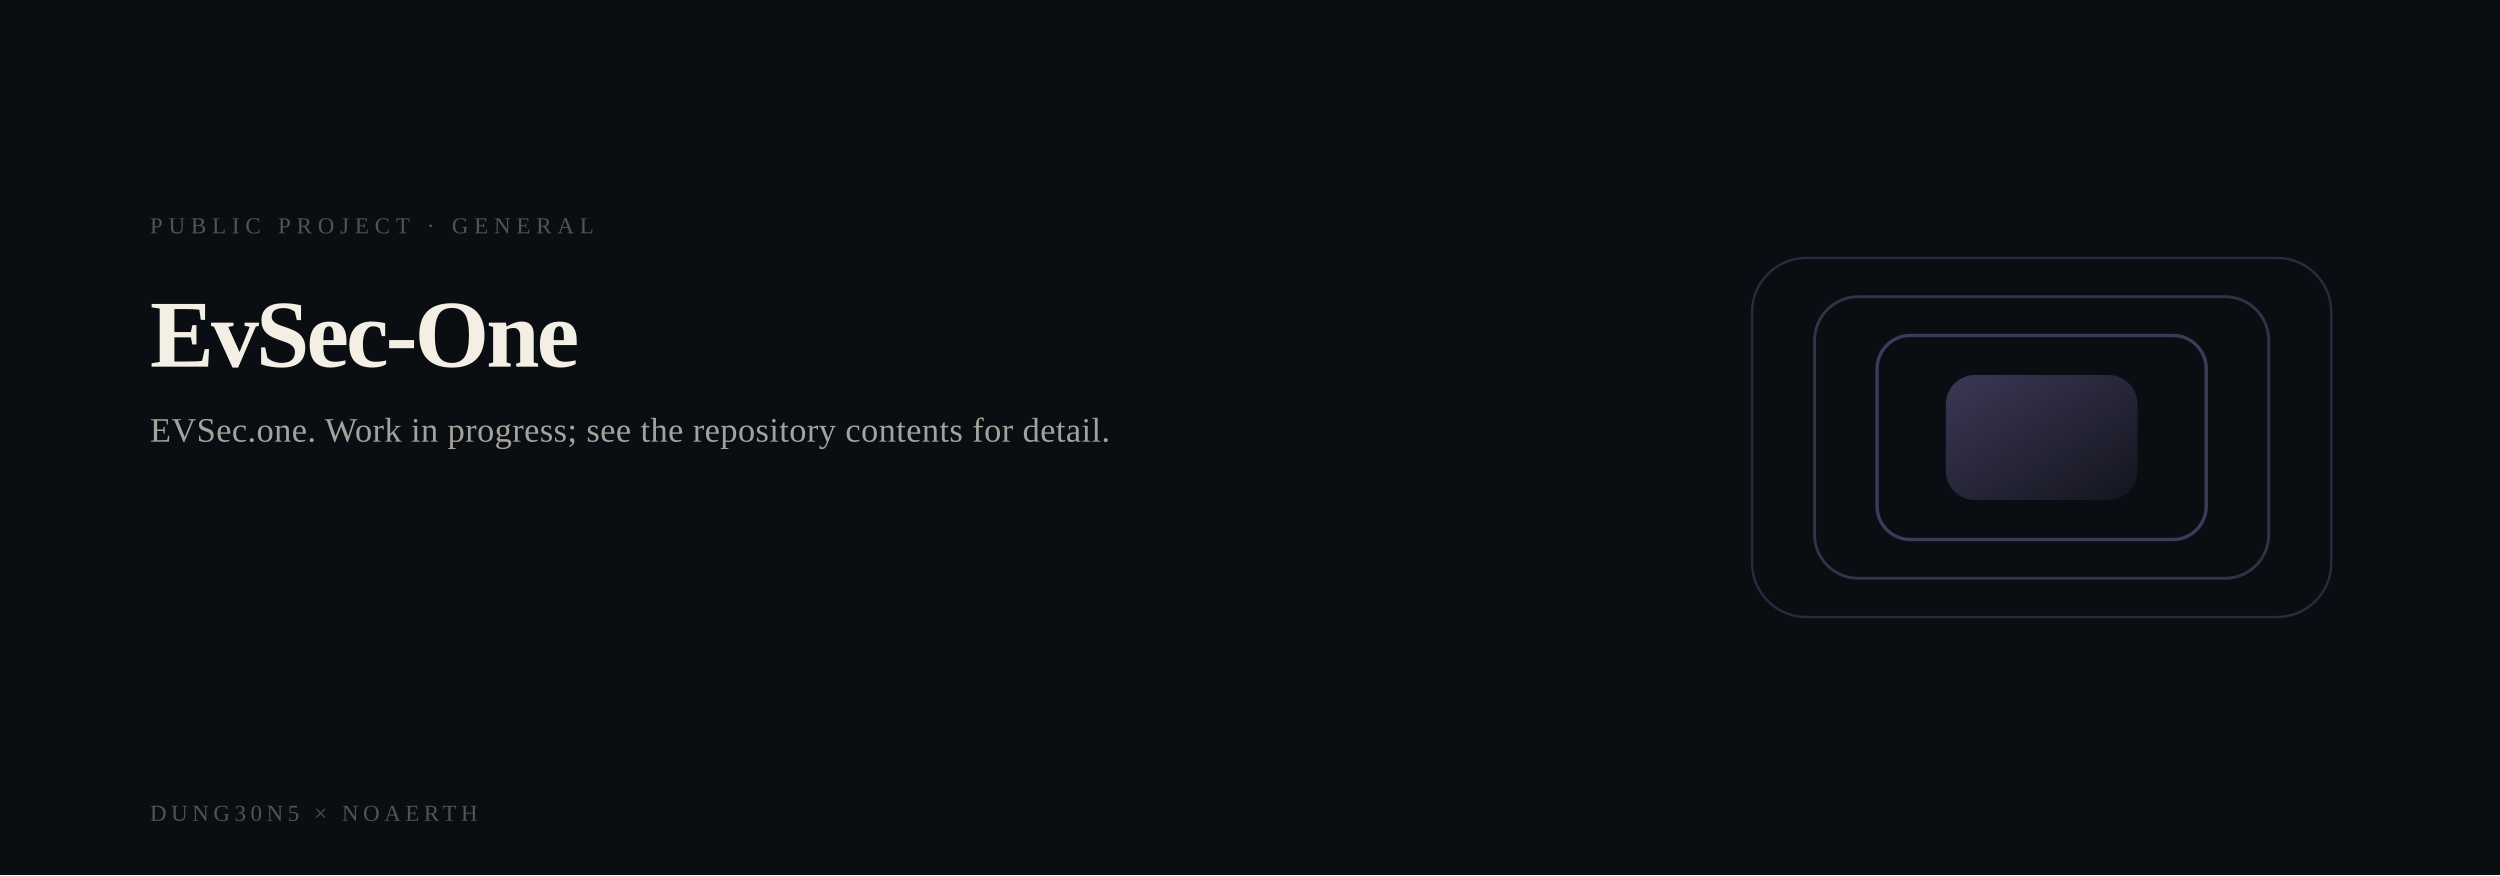
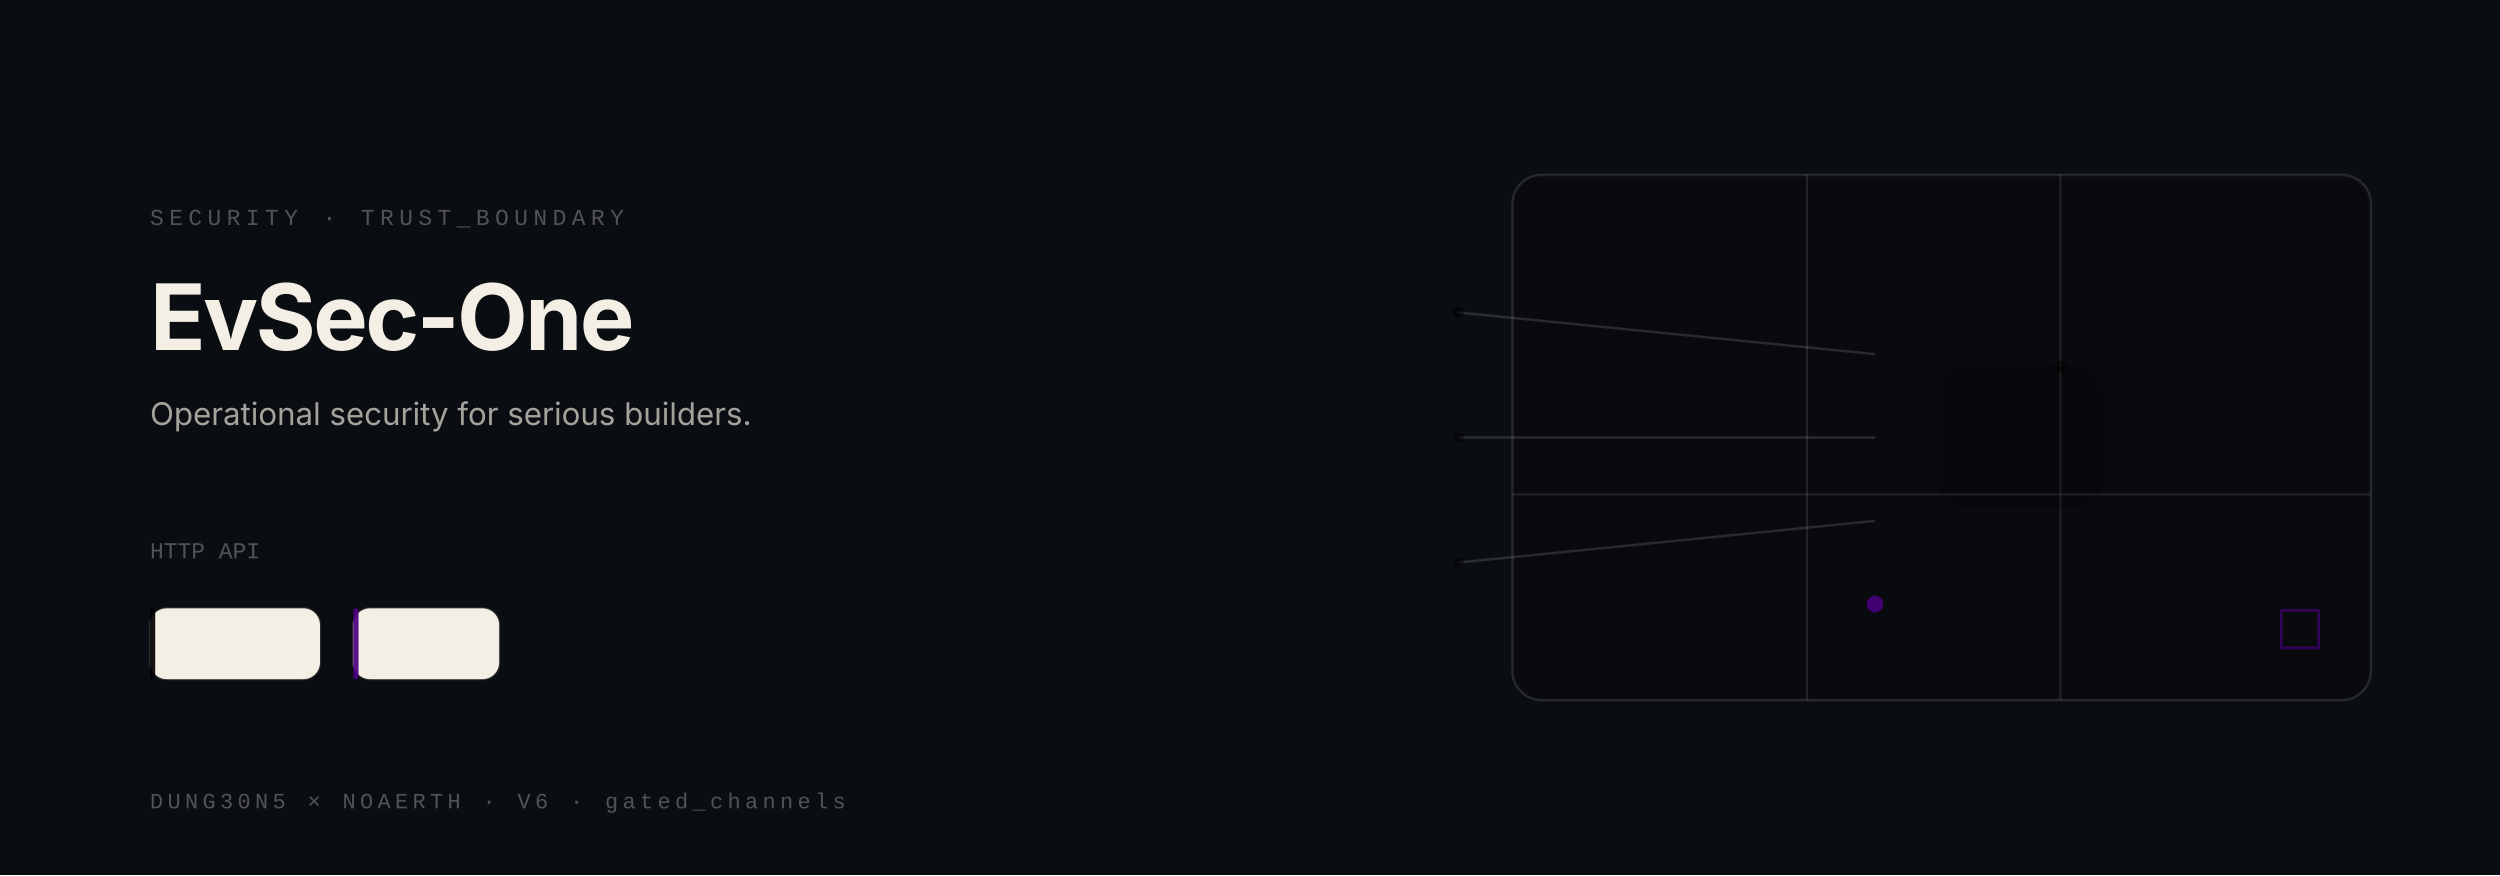
- <svg xmlns="http://www.w3.org/2000/svg" viewBox="0 0 1200 420" width="1200" height="420" role="img" aria-label="EvSec-One: parallel channels converging into an index. Motion depicts records ingest, normalise, index, answer.">
-   <defs>
-     <linearGradient id="hero-EVSec.one-dark-a" x1="0" y1="0" x2="1" y2="1">
-       <stop offset="0" stop-color="#9d8bd6" stop-opacity="0.85" />
-       <stop offset="1" stop-color="#9d8bd6" stop-opacity="0.15" />
-     </linearGradient>
-   </defs>
+ <svg xmlns="http://www.w3.org/2000/svg" viewBox="0 0 1200 420" width="1200" height="420" role="img" aria-label="EvSec-One: records ingest, normalise, index, answer">
  <rect width="1200" height="420" fill="#0a0d12" />
-   <rect x="901" y="161.02" width="158" height="97.96" rx="16" fill="none" stroke="#9d8bd6" stroke-width="1.60" opacity="0.36" />
-   <rect x="871" y="142.42" width="218" height="135.16" rx="21" fill="none" stroke="#9d8bd6" stroke-width="1.38" opacity="0.29" />
-   <rect x="841" y="123.82" width="278" height="172.36" rx="26" fill="none" stroke="#9d8bd6" stroke-width="1.16" opacity="0.23" />
-   <rect x="934" y="180" width="92" height="60" rx="14" fill="url(#hero-EVSec.one-dark-a)" opacity="0.40" />
-   <text x="72" y="112" fill="#f4efe44f" font-size="11" letter-spacing="2.8">PUBLIC PROJECT · GENERAL</text>
-   <text x="72" y="176" fill="#f4efe4" font-size="46" font-weight="660" letter-spacing="-1.4">EvSec-One</text>
-   <text x="72" y="212" fill="#f4efe4a8" font-size="16.5" letter-spacing="0.2">EVSec.one. Work in progress; see the repository contents for detail.</text>
-   <rect x="72" y="266" width="106" height="40" rx="9" fill="#f4efe4" fill-opacity="0.05" stroke="#f4efe424" stroke-width="1.1" opacity="0">
-     <animate attributeName="opacity" from="0" to="1" dur="0.5s" begin="0.50s" fill="freeze" />
-   </rect>
-   <rect x="72" y="266" width="2.5" height="40" rx="1.2" fill="#9d8bd6" opacity="0">
-     <animate attributeName="opacity" from="0" to="0.9" dur="0.5s" begin="0.50s" fill="freeze" />
-   </rect>
-   <text x="125" y="291" fill="#f4efe4" font-size="11.5" text-anchor="middle" font-family="ui-monospace,SFMono-Regular,Menlo,monospace" opacity="0">request<animate attributeName="opacity" from="0" to="1" dur="0.5s" begin="0.65s" fill="freeze" />
-   </text>
-   <rect x="194" y="266" width="106" height="40" rx="9" fill="#f4efe4" fill-opacity="0.05" stroke="#f4efe424" stroke-width="1.1" opacity="0">
-     <animate attributeName="opacity" from="0" to="1" dur="0.5s" begin="1.00s" fill="freeze" />
-   </rect>
-   <rect x="194" y="266" width="2.5" height="40" rx="1.2" fill="#9d8bd6" opacity="0">
-     <animate attributeName="opacity" from="0" to="0.9" dur="0.5s" begin="1.00s" fill="freeze" />
-   </rect>
-   <text x="247" y="291" fill="#f4efe4" font-size="11.5" text-anchor="middle" font-family="ui-monospace,SFMono-Regular,Menlo,monospace" opacity="0">validate<animate attributeName="opacity" from="0" to="1" dur="0.5s" begin="1.15s" fill="freeze" />
-   </text>
-   <rect x="316" y="266" width="106" height="40" rx="9" fill="#f4efe4" fill-opacity="0.05" stroke="#f4efe424" stroke-width="1.1" opacity="0">
-     <animate attributeName="opacity" from="0" to="1" dur="0.5s" begin="1.50s" fill="freeze" />
-   </rect>
-   <rect x="316" y="266" width="2.5" height="40" rx="1.2" fill="#9d8bd6" opacity="0">
-     <animate attributeName="opacity" from="0" to="0.9" dur="0.5s" begin="1.50s" fill="freeze" />
-   </rect>
-   <text x="369" y="291" fill="#f4efe4" font-size="11.5" text-anchor="middle" font-family="ui-monospace,SFMono-Regular,Menlo,monospace" opacity="0">persist<animate attributeName="opacity" from="0" to="1" dur="0.5s" begin="1.65s" fill="freeze" />
-   </text>
-   <rect x="438" y="266" width="106" height="40" rx="9" fill="#f4efe4" fill-opacity="0.05" stroke="#f4efe424" stroke-width="1.1" opacity="0">
-     <animate attributeName="opacity" from="0" to="1" dur="0.5s" begin="2.00s" fill="freeze" />
-   </rect>
-   <rect x="438" y="266" width="2.5" height="40" rx="1.2" fill="#e7c27a" opacity="0">
-     <animate attributeName="opacity" from="0" to="0.9" dur="0.5s" begin="2.00s" fill="freeze" />
-   </rect>
-   <text x="491" y="291" fill="#f4efe4" font-size="11.5" text-anchor="middle" font-family="ui-monospace,SFMono-Regular,Menlo,monospace" opacity="0">respond<animate attributeName="opacity" from="0" to="1" dur="0.5s" begin="2.15s" fill="freeze" />
-   </text>
-   <text x="72" y="394" fill="#f4efe44f" font-size="11" letter-spacing="2.2">DUNG30N5 × NOAERTH</text>
+   <text x="72" y="108" font-family="ui-monospace, SFMono-Regular, Menlo, Monaco, Consolas, 'Liberation Mono', monospace" font-size="11" letter-spacing="2.6" fill="#f4efe44f">SECURITY · TRUST_BOUNDARY</text>
+   <text x="72" y="168" font-family="-apple-system, BlinkMacSystemFont, 'Segoe UI', Inter, Helvetica, Arial, sans-serif" font-size="44" font-weight="660" letter-spacing="-1.2" fill="#f4efe4">EvSec-One</text>
+   <text x="72" y="204" font-family="-apple-system, BlinkMacSystemFont, 'Segoe UI', Inter, Helvetica, Arial, sans-serif" font-size="15" fill="#f4efe4a8">Operational security for serious builders.</text>
+   <text x="72" y="268" font-family="ui-monospace, SFMono-Regular, Menlo, Monaco, Consolas, 'Liberation Mono', monospace" font-size="11" fill="#f4efe44f">HTTP API</text>
+   <rect x="72.0" y="292.0" width="81.6" height="34.0" rx="8" fill="#f4efe4" stroke="#f4efe424" stroke-width="1.1" />
+   <rect x="72.0" y="292.0" width="2.5" height="34.0" rx="1.2" fill="amber" opacity="0.92" />
+   <text x="112.8" y="314" font-family="ui-monospace, SFMono-Regular, Menlo, Monaco, Consolas, 'Liberation Mono', monospace" font-size="11" fill="#f4efe4" fill-opacity="0.82" text-anchor="middle">public-site</text>
+   <rect x="169.6" y="292.0" width="70.0" height="34.0" rx="8" fill="#f4efe4" stroke="#f4efe424" stroke-width="1.1" />
+   <rect x="169.6" y="292.0" width="2.5" height="34.0" rx="1.2" fill="indigo" opacity="0.92" />
+   <text x="204.6" y="314" font-family="ui-monospace, SFMono-Regular, Menlo, Monaco, Consolas, 'Liberation Mono', monospace" font-size="11" fill="#f4efe4" fill-opacity="0.82" text-anchor="middle">supabase</text>
+   <rect x="726.0" y="84.0" width="412.0" height="252.0" rx="14" fill="amber" fill-opacity="0.03" />
+   <line x1="740.0" y1="85.0" x2="1124.0" y2="85.0" stroke="amber" stroke-width="1.6" opacity="0.4" />
+   <rect x="726.0" y="84.0" width="412.0" height="252.0" rx="14" fill="none" stroke="#f4efe424" stroke-width="1.2" />
+   <line x1="989.0" y1="84.0" x2="989.0" y2="336.0" stroke="#f4efe424" stroke-width="1" />
+   <line x1="867.4" y1="84.0" x2="867.4" y2="336.0" stroke="#f4efe424" stroke-width="1" />
+   <line x1="726.0" y1="237.3" x2="1138.0" y2="237.3" stroke="#f4efe424" stroke-width="1" />
+   <circle cx="989.0" cy="176.1" r="3" fill="amber" opacity="0.55" />
+   <rect x="726.0" y="84.0" width="412.0" height="252.0" rx="14" fill="#000" fill-opacity="0.22" />
+   <path d="M1095.0 293.0 h18 v18 h-18 z" fill="none" stroke="indigo" stroke-width="1.4" opacity="0.6" />
+   <rect x="820" y="96" width="300" height="228" rx="20" fill="none" stroke="amber" stroke-width="1.6" opacity="0.42" />
+   <circle cx="970.0" cy="210.0" r="74.0" fill="none" stroke="amber" stroke-width="1.1" opacity="0.28" />
+   <rect x="930" y="176" width="80" height="68" rx="14" fill="amber" opacity="0.16" />
+   <line x1="700" y1="150" x2="900" y2="170" stroke="#f4efe424" stroke-width="1.2" />
+   <circle cx="700.0" cy="150.0" r="2.6" fill="amber" opacity="0.5" />
+   <line x1="700" y1="210" x2="900" y2="210" stroke="#f4efe424" stroke-width="1.2" />
+   <circle cx="700.0" cy="210.0" r="2.6" fill="amber" opacity="0.5" />
+   <line x1="700" y1="270" x2="900" y2="250" stroke="#f4efe424" stroke-width="1.2" />
+   <circle cx="700.0" cy="270.0" r="2.6" fill="amber" opacity="0.5" />
+   <circle cx="900" cy="290" r="4" fill="indigo" opacity="0.85" />
+   <text x="72" y="388" font-family="ui-monospace, SFMono-Regular, Menlo, Monaco, Consolas, 'Liberation Mono', monospace" font-size="10.5" letter-spacing="2.1" fill="#f4efe44f">DUNG30N5 × NOAERTH · V6 · gated_channels</text>
</svg>
